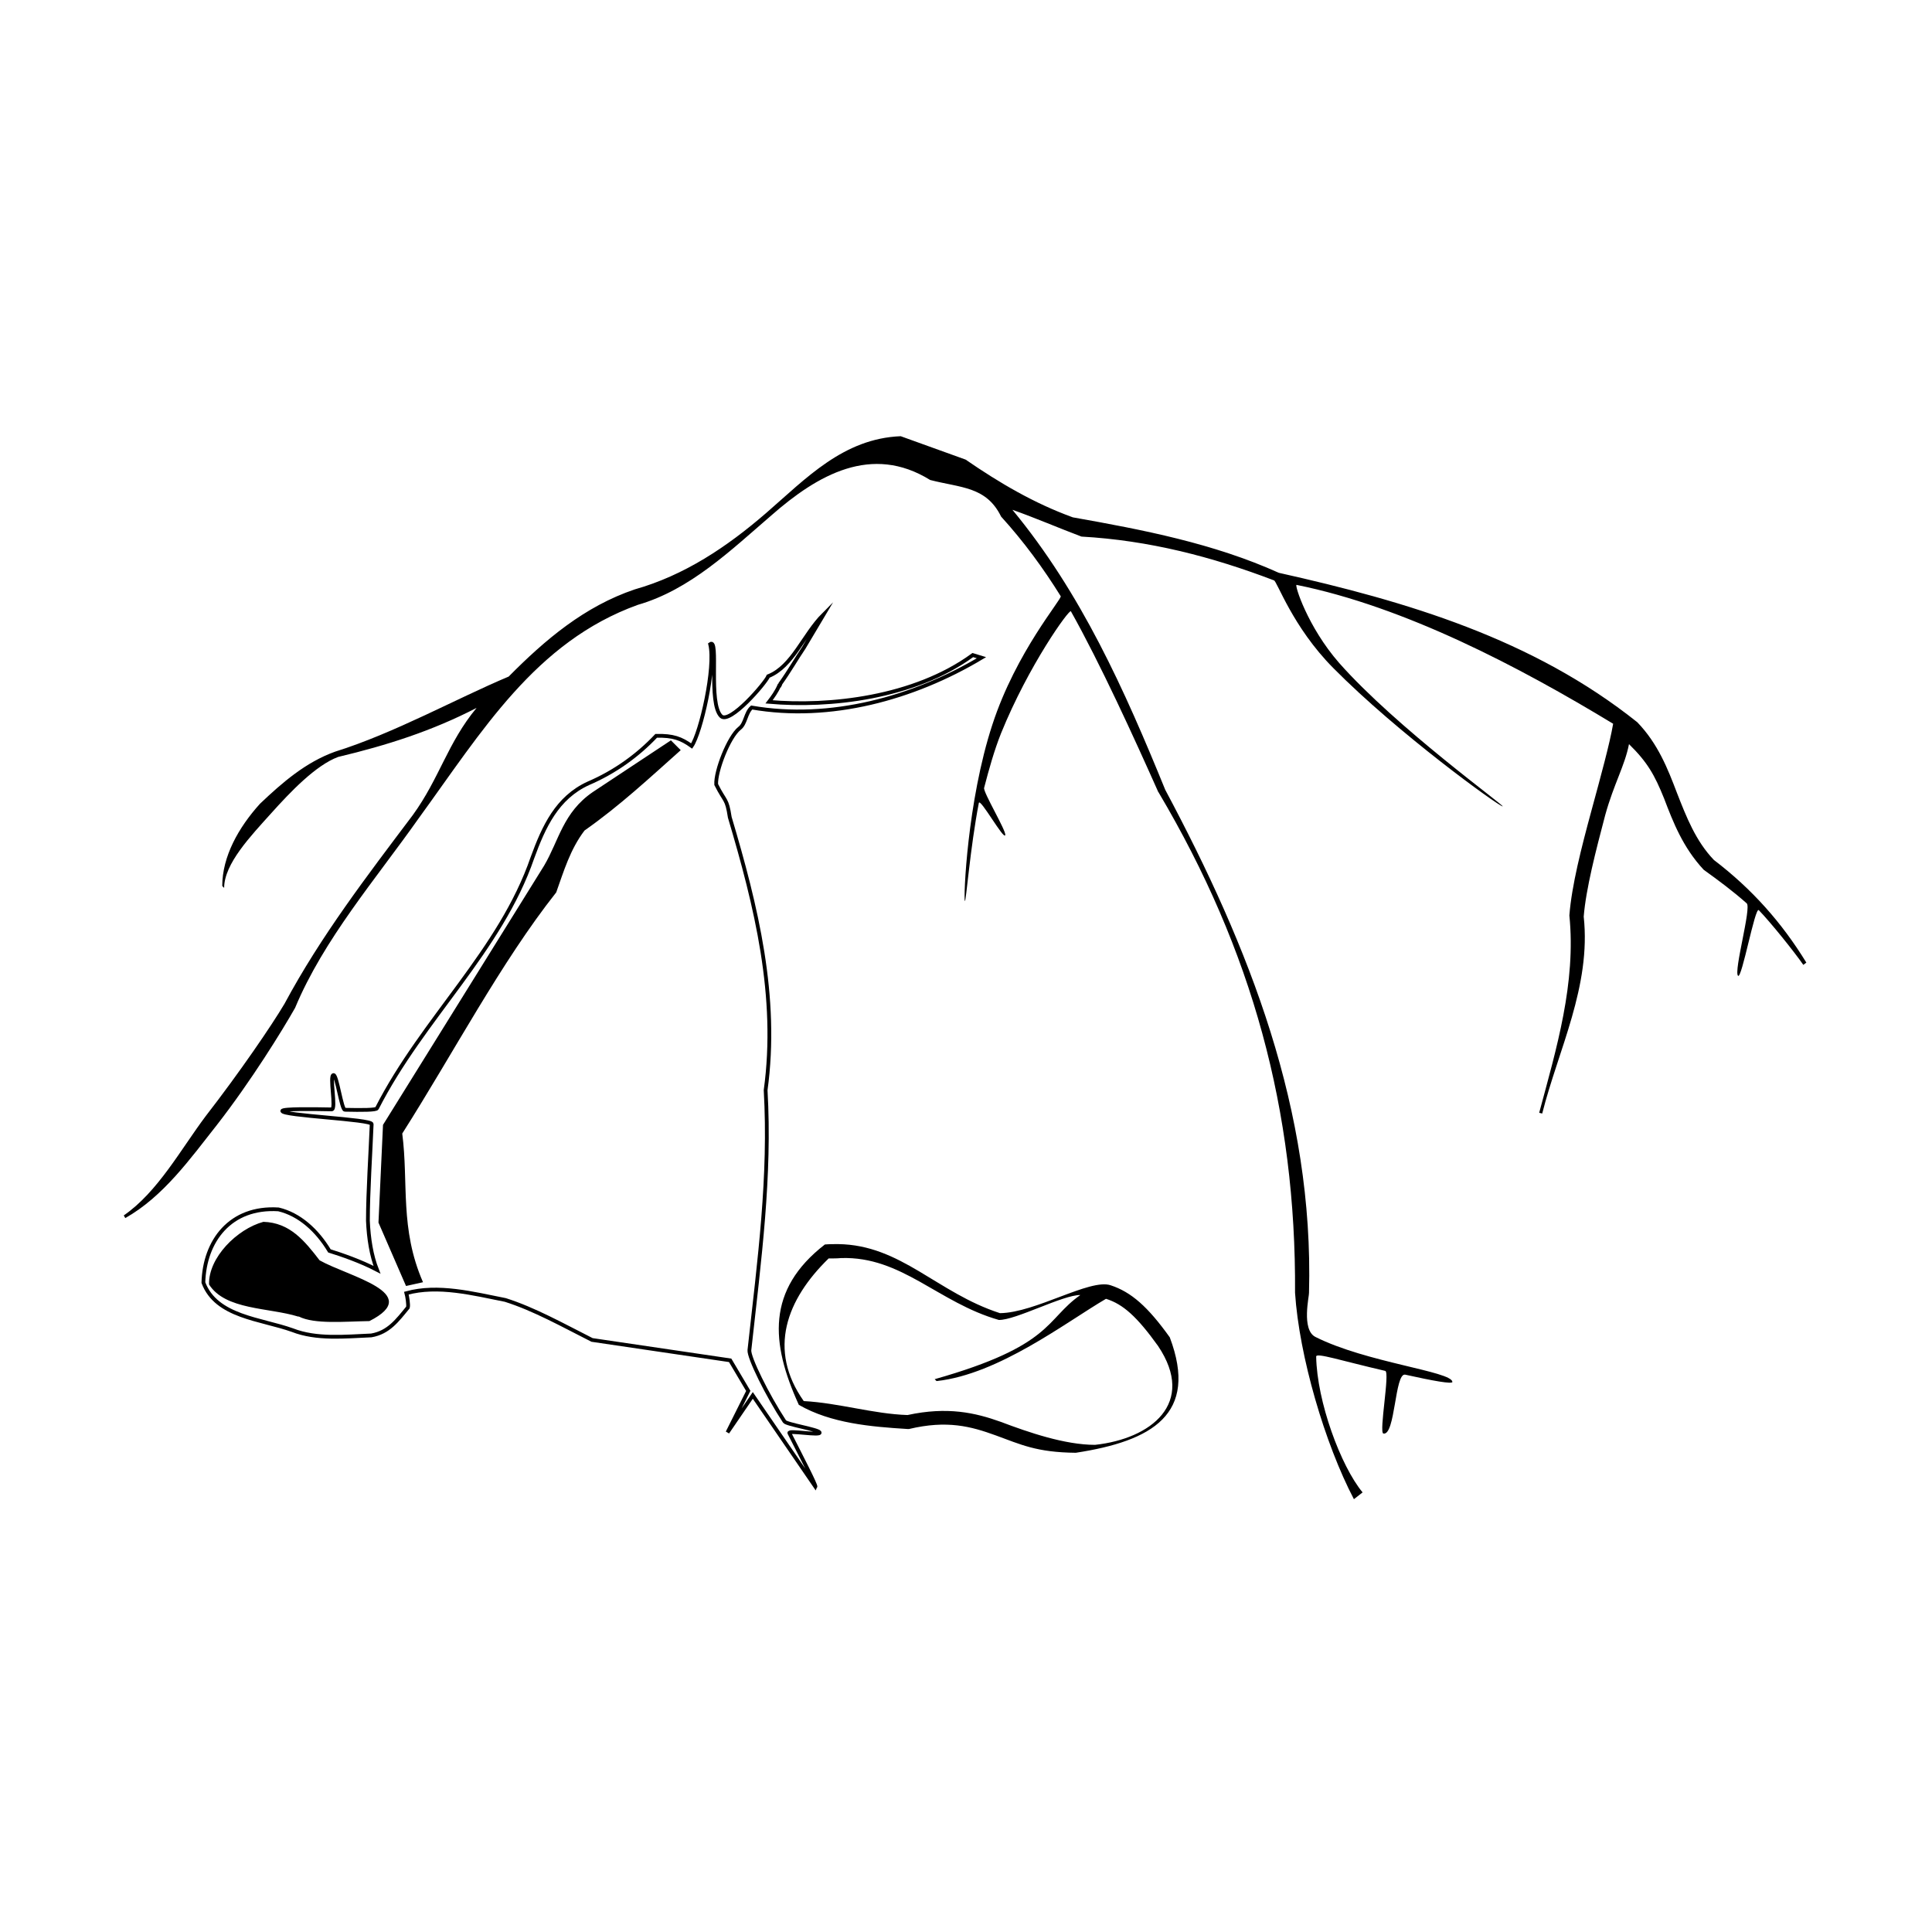
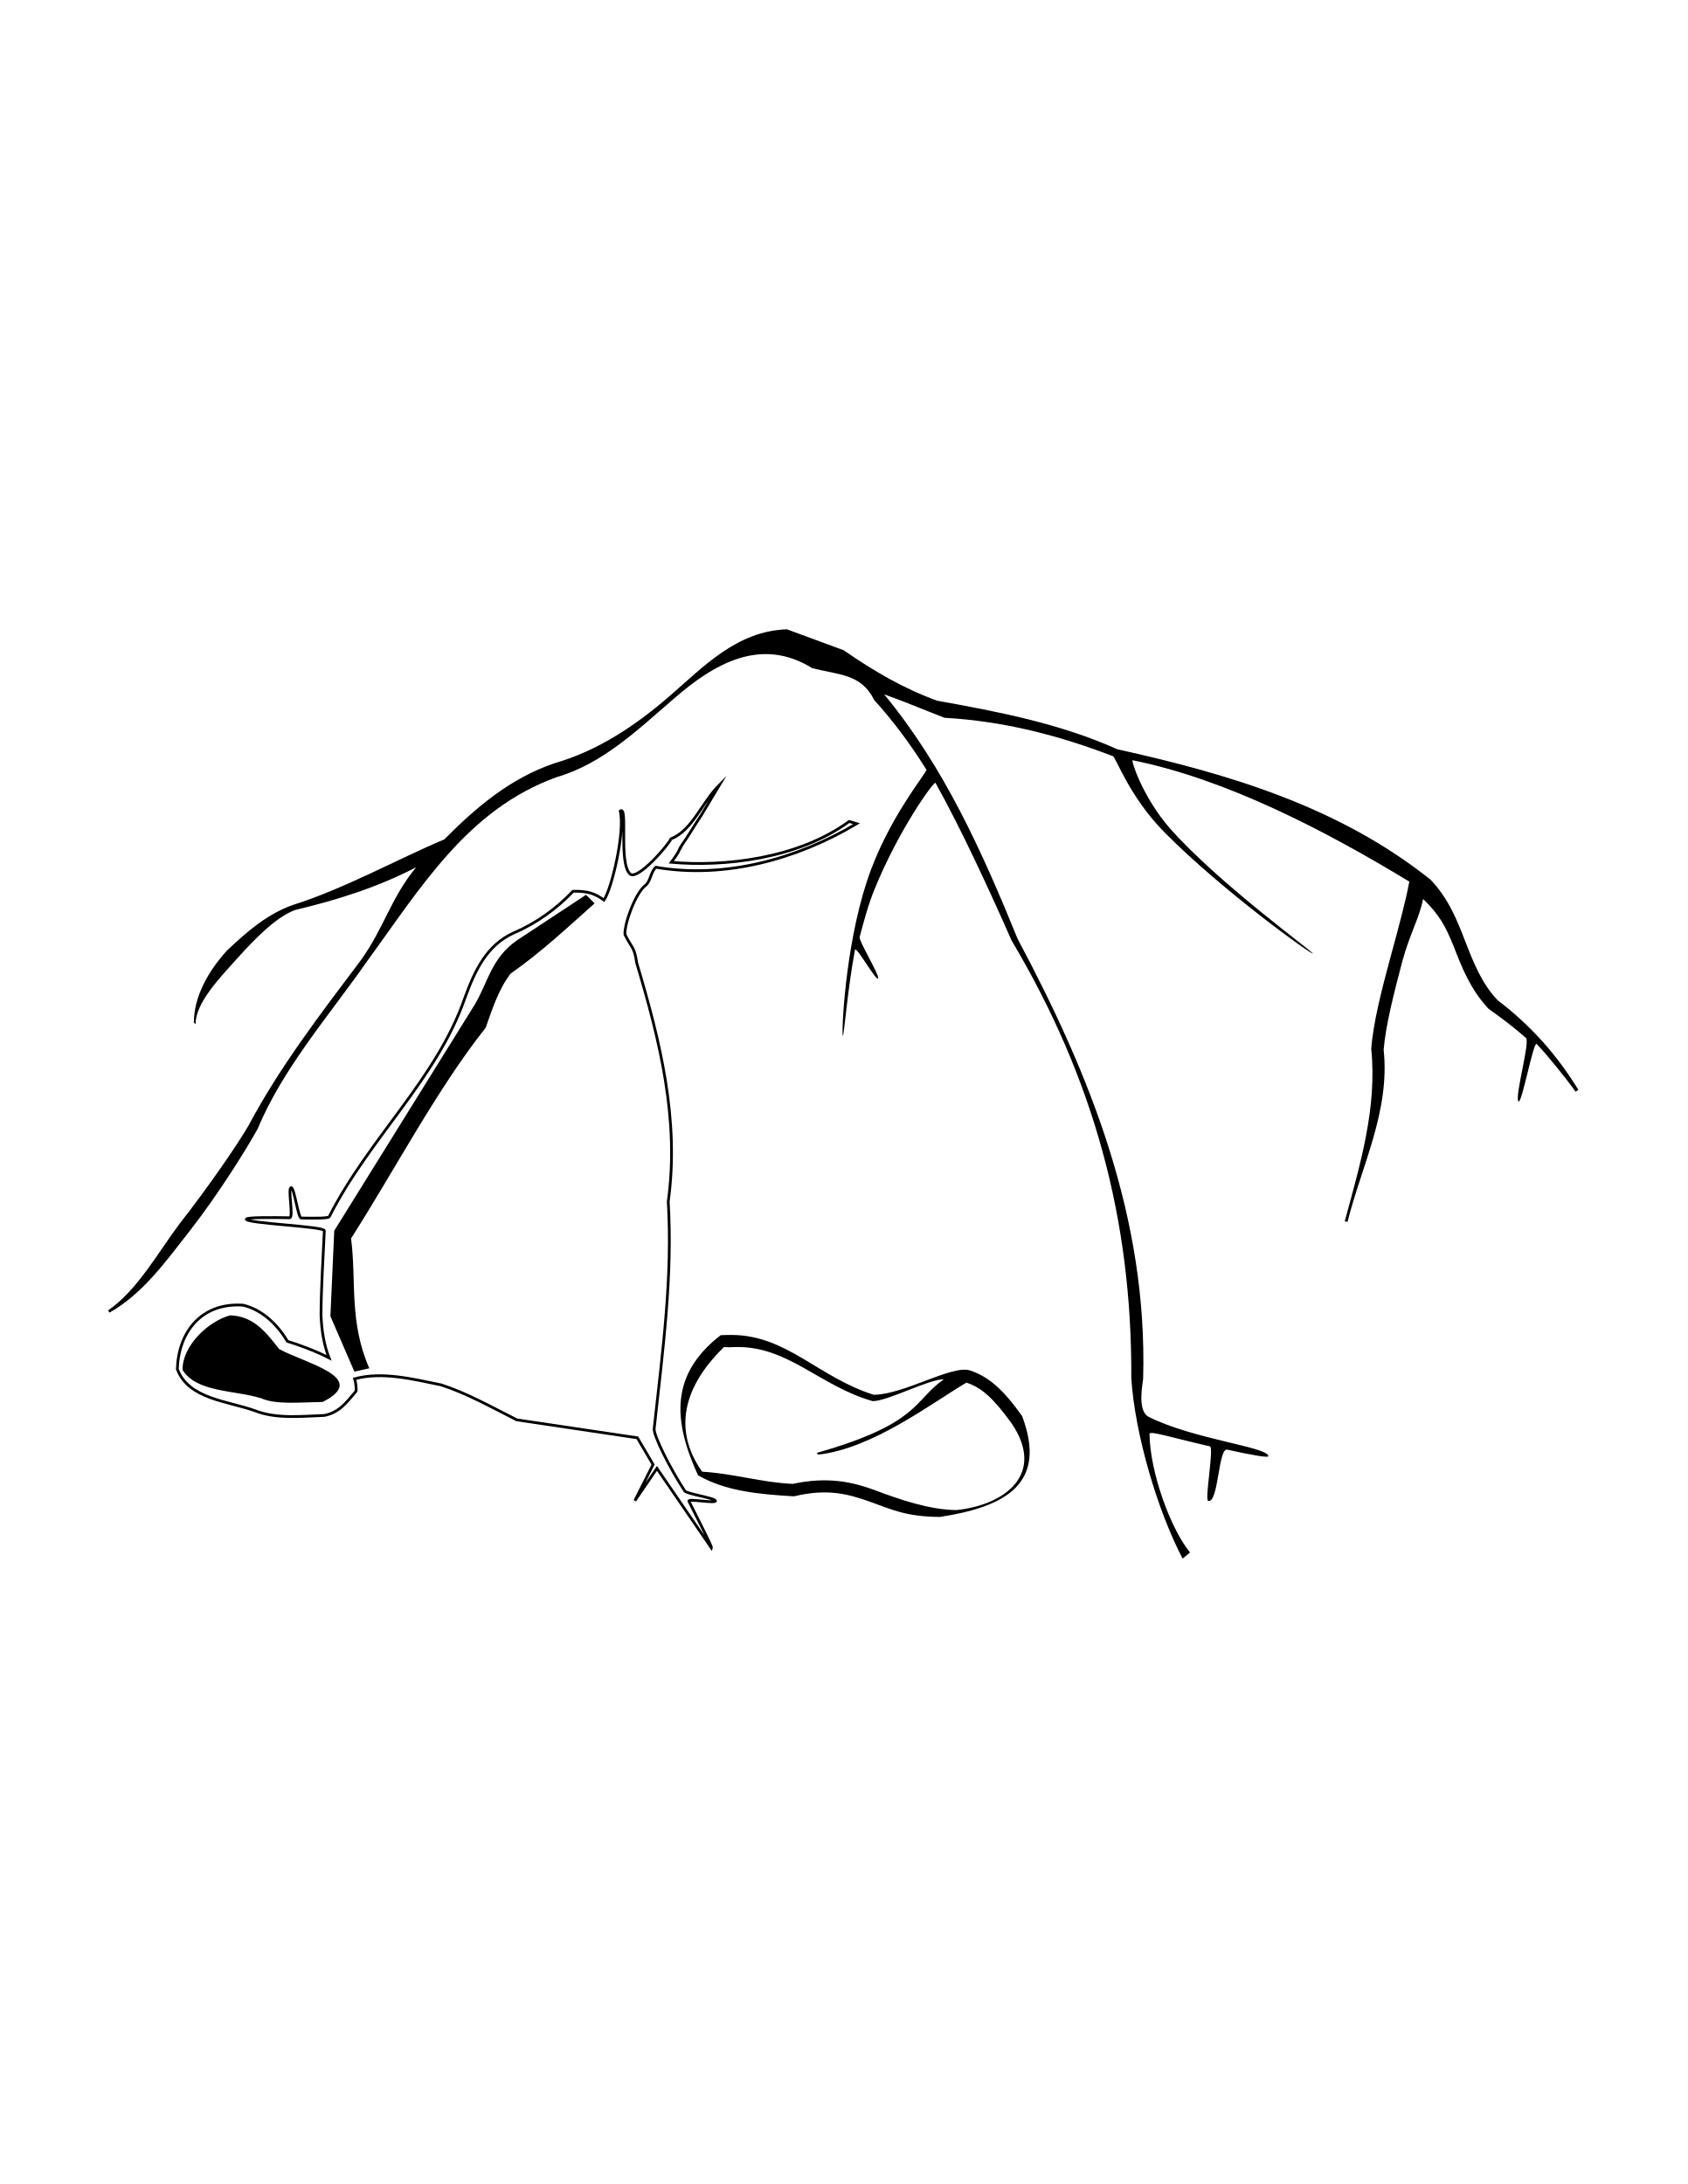
- <svg xmlns="http://www.w3.org/2000/svg" version="1.1" id="Layer_1" x="0px" y="0px" viewBox="0 0 512 512" style="enable-background:new 0 0 512 512;" xml:space="preserve">
-   <path d="M238.7,115.6c-15.2,0.6-25.1,11.2-35.6,20.3c-10.5,9.1-21.8,16.6-34.9,20.3c-13.3,4.5-23.7,13.3-33.4,23.1  c-13.8,5.8-30.3,15-46,19.9c-7.8,2.8-14,8.2-19.9,13.8c-5.7,6.3-10,14-10,21.8l0.5,0.5c0-6.4,7.1-13.8,12.4-19.7  c5.2-5.8,11.9-12.8,17.8-15c13-3.1,24.9-6.9,36.7-13c-7.7,9.3-9.8,18.6-16.9,28.4c-12.2,16.2-24.4,32.1-34,50  c-3.3,5.6-11.9,18.2-20.9,29.8c-6.6,8.8-12.7,20.1-21.7,26.3l0.4,0.7c10.1-5.7,17.2-15.7,24.3-24.7c9.1-11.7,17.3-25,20.7-31  c7.6-18.2,21.3-34,32.8-50.3c16.8-23.1,30.9-46.7,58-56.5c13.9-4,24.7-14.5,35.4-23.7c12.3-10.8,26.6-19,42.1-9.4  c8.1,2.1,14.9,1.7,18.8,9.7c6,6.6,11.2,13.7,15.8,21.1c0.4,0.7-11.8,14.7-18.1,34c-6.7,20.4-7.7,46.1-7.3,46.8  c0.3,0.4,1.4-14.1,3.7-26c0.3-1.5,6.7,10,7,8.5c0.3-1.1-5.9-11.4-5.6-12.5c1.3-5,2.7-10,4.5-14.5c7.3-18,18.1-33,18.5-32.3  c7.8,13.9,16.7,33.4,23.2,48h0.1v0.1c24.7,41.7,36.4,84.2,36.1,132.5c1.1,16.8,7.9,40,15.6,54.7l2.3-1.8c-5.8-7-12.1-24.1-12.3-36  c0-1.1,6.6,1.1,18.3,3.8c1.3,0.3-1.7,16.3-0.5,16.6c3.2,0.7,3-16.2,5.8-15.6c7.2,1.6,12.6,2.6,12.5,1.9c-0.3-2.8-22.8-5.1-36.3-11.9  c-3.8-1.9-1.6-11-1.7-11.7c1.3-48.4-15.8-91.5-38.1-133.3c-10.8-26.5-22.3-52.2-40.5-74.2c6.2,2.2,12.2,4.8,18.3,7.1  c17.8,1,34.5,5.3,51,11.6c0.8,0.1,4.9,12.3,15.7,23.2c17.2,17.4,43.7,36.5,44.9,36.7c1.1,0.2-28.1-20.8-43.3-38  c-8.4-9.6-11.9-20.8-11.3-20.7c28.7,5.8,59,21.7,83.9,36.8c-0.9,5.3-3.3,14-5.8,23.2c-2.6,9.6-5.2,19.7-5.8,27.6  c1.8,17.9-3.4,35.2-8,52.3l0.8,0.2c4.3-17,13-33.7,11-52.2c0.6-7.4,3.2-17.4,5.7-26.9c2.3-8.3,5.2-13.1,6.3-18.8  c4.9,4.8,6.8,8.2,9.3,14.4c2.4,6.3,5,13,10.5,18.9c3.9,2.8,7.8,5.7,11.4,8.9c1.3,1.1-3.5,18-2.3,19.2c1,0.9,4.5-18.4,5.5-17.4  c3.1,3.2,9.3,10.9,11.8,14.5l0.8-0.6c-6.5-10.6-14.4-19.5-24.5-27.2c-4.8-5-7.3-11.4-9.8-17.8c-2.4-6.3-5-13-10.5-18.7  c-27.7-22.1-61-32-95-39.6c-17.3-7.8-36-11.4-54.6-14.7c-10.2-3.7-19.4-9.1-28.4-15.3L238.7,115.6L238.7,115.6z M177.8,196.2  l2.6,2.6c-8.2,7.3-16.1,14.7-25.5,21.3c-3.8,5-5.5,10.8-7.5,16.4c-14.7,18.6-27.2,42.5-40.8,63.9c1.7,13.1-0.7,25.2,5.5,39.4l-4.5,1  l-7.3-16.8l1.2-25.9l42.7-68.7c3.9-6.6,5-14.1,12.9-19.5L177.8,196.2L177.8,196.2z M69.8,323.8c7,0.2,10.9,5,14.9,10.2  c7.6,4.3,27.8,8.7,13.2,16.1c-6.5,0.1-14.5,0.9-18.7-1.2H79c-7.7-2.4-19.3-1.7-23.6-8.5C55.2,333.3,62.8,325.7,69.8,323.8z   M222.1,329.7c-1.1,0-2.3,0-3.5,0.1c-15.5,12-14.4,26.1-6.9,42.5c8.5,4.9,19.1,5.8,28.8,6.4h0.4c10.1-2.4,16.4-0.7,23,1.7  c6.6,2.4,10.8,4.5,21.2,4.6c20.2-3.1,32.6-10.2,24.9-30.6c-5.8-8.1-10.2-12-15.7-13.8s-19.9,7.3-29.3,7.4  C248.3,342.6,238.8,329.9,222.1,329.7L222.1,329.7z M222.9,333.4c16.1-0.5,25.7,11.8,41.8,16.4c4.4,0.1,17.1-6.7,21.6-6.6  c-9.3,6.5-7.2,13.4-38.6,22.3l0.5,0.5c16.5-1.8,34.3-15.6,44.9-21.8c4.5,1.4,8.2,4.7,13.8,12.5c10.2,15.2-1.9,24.6-16.7,26.2  c-8,0-17.6-3.3-25-6.1c-6.7-2.4-14.1-4.1-24.7-1.8c-9.1-0.3-18.2-3.2-27.5-3.7c-9.6-13.6-4.6-26.9,6.6-37.8  C220.8,333.5,221.9,333.5,222.9,333.4L222.9,333.4z" />
-   <path style="fill:none;stroke:#000000;stroke-miterlimit:10;" d="M218.3,162.8c-5.4,5.4-8.2,13.8-14.7,16.4  c-0.8,1.9-10.2,12.8-12.5,10.6c-3.5-3.4-0.5-20.9-2.9-19.1c1.5,6.2-2.5,23.5-4.9,27c-2.8-2-4.9-2.8-9.4-2.7c-4.9,5.2-11,9.6-18,12.6  c-8.3,3.8-11.8,11.5-14.8,19.7c-8.5,24.7-29,42.5-41.2,66.4c-0.2,0.5-4,0.5-8.5,0.4c-0.9,0-2.1-9.2-3-9.2c-1.2,0,0.8,9.1-0.5,9.1  c-5.2-0.1-12.9-0.2-13.1,0.4c-0.1,1.3,23.8,2.2,23.7,3.5c-0.3,7.4-1,18.2-1,25.6c0.2,4.7,0.9,9.2,2.4,13c-4.4-2.3-9.4-4-12.6-5  c-3.3-5.5-8-9.7-13.5-11c-12.8-0.8-19.6,8.4-19.9,19.4c3.4,9.1,15.2,9.6,23.6,12.6c6.4,2.5,13.9,1.7,20.9,1.4c4.6-0.8,6.9-4,9.7-7.4  c0.2-0.7-0.2-3.1-0.4-3.8c8.4-2.3,17.6,0.1,26.2,1.8c7.6,2.4,15.1,6.6,23,10.6l36.6,5.4l4.8,8.1l-5.5,11l6.7-9.8l16.6,24.2  c0.2-0.4-3.7-7.9-6.9-14.2c-0.5-0.9,8.5,0.8,8-0.2c-0.4-0.8-8.8-2.1-9.3-2.9c-4.6-7-9.5-17-9.3-18.9c2.7-24.4,5.6-46,4.3-68.9  c3.4-24.8-2.5-48.8-9.5-72.3c-0.8-5.2-1.2-3.9-3.6-8.7c-0.2-3.5,3.3-12.6,6.2-14.9c1.6-1.2,1.6-4.1,3.2-5.5  c20.8,3.6,42.8-2.4,60.9-13.2l-2.3-0.7c-15.6,11.4-38.1,13.8-54,12.4c1-1.3,2-2.7,2.7-4.3h0.1c0.1-0.2,0.2-0.3,0.2-0.5  c2.3-3.2,4.3-6.7,6.2-9.5L218.3,162.8L218.3,162.8z" />
+ <svg xmlns="http://www.w3.org/2000/svg" version="1.1" id="Layer_1" x="0px" y="0px" width="612px" height="792px" viewBox="0 0 612 792" style="enable-background:new 0 0 612 792;" xml:space="preserve">
+   <path d="M285.3,228.2c-18.2,0.7-30,13.4-42.6,24.3c-12.6,10.9-26.1,19.8-41.7,24.3c-15.9,5.4-28.3,15.9-39.9,27.6  c-16.5,6.9-36.2,17.9-55,23.8c-9.3,3.3-16.7,9.8-23.8,16.5c-6.8,7.5-12,16.7-12,26.1l0.6,0.6c0-7.6,8.5-16.5,14.8-23.5  c6.2-6.9,14.2-15.3,21.3-17.9c15.5-3.7,29.8-8.2,43.9-15.5c-9.2,11.1-11.7,22.2-20.2,33.9c-14.6,19.4-29.2,38.4-40.6,59.8  c-3.9,6.7-14.2,21.8-25,35.6c-7.9,10.5-15.2,24-25.9,31.4l0.5,0.8c12.1-6.8,20.6-18.8,29-29.5c10.9-14,20.7-29.9,24.7-37.1  c9.1-21.8,25.5-40.6,39.2-60.1c20.1-27.6,36.9-55.8,69.3-67.5c16.6-4.8,29.5-17.3,42.3-28.3c14.7-12.9,31.8-22.7,50.3-11.2  c9.7,2.5,17.8,2,22.5,11.6c7.2,7.9,13.4,16.4,18.9,25.2c0.5,0.8-14.1,17.6-21.6,40.6c-8,24.4-9.2,55.1-8.7,55.9  c0.4,0.5,1.7-16.9,4.4-31.1c0.4-1.8,8,12,8.4,10.2c0.4-1.3-7.1-13.6-6.7-14.9c1.6-6,3.2-12,5.4-17.3c8.7-21.5,21.6-39.4,22.1-38.6  c9.3,16.6,20,39.9,27.7,57.4h0.1v0.1c29.5,49.8,43.5,100.6,43.2,158.4c1.3,20.1,9.4,47.8,18.6,65.4l2.7-2.2  c-6.9-8.4-14.5-28.8-14.7-43c0-1.3,7.9,1.3,21.9,4.5c1.6,0.4-2,19.5-0.6,19.8c3.8,0.8,3.6-19.4,6.9-18.6c8.6,1.9,15.1,3.1,14.9,2.3  c-0.4-3.3-27.3-6.1-43.4-14.2c-4.5-2.3-1.9-13.1-2-14c1.6-57.9-18.9-109.4-45.5-159.3c-12.9-31.7-26.7-62.4-48.4-88.7  c7.4,2.6,14.6,5.7,21.9,8.5c21.3,1.2,41.2,6.3,61,13.9c1,0.1,5.9,14.7,18.8,27.7c20.6,20.8,52.2,43.6,53.7,43.9  c1.3,0.2-33.6-24.9-51.8-45.4c-10-11.5-14.2-24.9-13.5-24.7c34.3,6.9,70.5,25.9,100.3,44c-1.1,6.3-3.9,16.7-6.9,27.7  c-3.1,11.5-6.2,23.5-6.9,33c2.2,21.4-4.1,42.1-9.6,62.5l1,0.2c5.1-20.3,15.5-40.3,13.1-62.4c0.7-8.8,3.8-20.8,6.8-32.2  c2.7-9.9,6.2-15.7,7.5-22.5c5.9,5.7,8.1,9.8,11.1,17.2c2.9,7.5,6,15.5,12.6,22.6c4.7,3.3,9.3,6.8,13.6,10.6c1.6,1.3-4.2,21.5-2.7,23  c1.2,1.1,5.4-22,6.6-20.8c3.7,3.8,11.1,13,14.1,17.3l1-0.7c-7.8-12.7-17.2-23.3-29.3-32.5c-5.7-6-8.7-13.6-11.7-21.3  c-2.9-7.5-6-15.5-12.6-22.4c-33.1-26.4-72.9-38.3-113.6-47.3c-20.7-9.3-43-13.6-65.3-17.6c-12.2-4.4-23.2-10.9-33.9-18.3  L285.3,228.2L285.3,228.2z M212.5,324.5l3.1,3.1c-9.8,8.7-19.2,17.6-30.5,25.5c-4.5,6-6.6,12.9-9,19.6  c-17.6,22.2-32.5,50.8-48.8,76.4c2,15.7-0.8,30.1,6.6,47.1l-5.4,1.2l-8.7-20.1l1.4-31l51-82.1c4.7-7.9,6-16.9,15.4-23.3L212.5,324.5  L212.5,324.5z M83.4,477c8.4,0.2,13,6,17.8,12.2c9.1,5.1,33.2,10.4,15.8,19.2c-7.8,0.1-17.3,1.1-22.4-1.4h-0.2  c-9.2-2.9-23.1-2-28.2-10.2C66,488.4,75.1,479.3,83.4,477z M265.5,484.1c-1.3,0-2.7,0-4.2,0.1c-18.5,14.3-17.2,31.2-8.2,50.8  c10.2,5.9,22.8,6.9,34.4,7.6h0.5c12.1-2.9,19.6-0.8,27.5,2s12.9,5.4,25.3,5.5c24.1-3.7,39-12.2,29.8-36.6  c-6.9-9.7-12.2-14.3-18.8-16.5s-23.8,8.7-35,8.8C296.8,499.5,285.4,484.3,265.5,484.1L265.5,484.1z M266.4,488.5  c19.2-0.6,30.7,14.1,50,19.6c5.3,0.1,20.4-8,25.8-7.9c-11.1,7.8-8.6,16-46.1,26.7l0.6,0.6c19.7-2.2,41-18.6,53.7-26.1  c5.4,1.7,9.8,5.6,16.5,14.9c12.2,18.2-2.3,29.4-20,31.3c-9.6,0-21-3.9-29.9-7.3c-8-2.9-16.9-4.9-29.5-2.2  c-10.9-0.4-21.8-3.8-32.9-4.4c-11.5-16.3-5.5-32.2,7.9-45.2C263.9,488.6,265.2,488.6,266.4,488.5L266.4,488.5z" />
+   <path style="fill:none;stroke:#000000;stroke-miterlimit:10;" d="M260.9,284.6c-6.5,6.5-9.8,16.5-17.6,19.6  c-1,2.3-12.2,15.3-14.9,12.7c-4.2-4.1-0.6-25-3.5-22.8c1.8,7.4-3,28.1-5.9,32.3c-3.3-2.4-5.9-3.3-11.2-3.2  c-5.9,6.2-13.1,11.5-21.5,15.1c-9.9,4.5-14.1,13.7-17.7,23.5c-10.2,29.5-34.7,50.8-49.2,79.4c-0.2,0.6-4.8,0.6-10.2,0.5  c-1.1,0-2.5-11-3.6-11c-1.4,0,1,10.9-0.6,10.9c-6.2-0.1-15.4-0.2-15.7,0.5c-0.1,1.6,28.4,2.6,28.3,4.2c-0.4,8.8-1.2,21.8-1.2,30.6  c0.2,5.6,1.1,11,2.9,15.5c-5.3-2.7-11.2-4.8-15.1-6c-3.9-6.6-9.6-11.6-16.1-13.1c-15.3-1-23.4,10-23.8,23.2  c4.1,10.9,18.2,11.5,28.2,15.1c7.7,3,16.6,2,25,1.7c5.5-1,8.2-4.8,11.6-8.8c0.2-0.8-0.2-3.7-0.5-4.5c10-2.7,21,0.1,31.3,2.2  c9.1,2.9,18,7.9,27.5,12.7l43.7,6.5l5.7,9.7l-6.6,13.1l8-11.7l19.8,28.9c0.2-0.5-4.4-9.4-8.2-17c-0.6-1.1,10.2,1,9.6-0.2  c-0.5-1-10.5-2.5-11.1-3.5c-5.5-8.4-11.4-20.3-11.1-22.6c3.2-29.2,6.7-55,5.1-82.4c4.1-29.6-3-58.3-11.4-86.4  c-1-6.2-1.4-4.7-4.3-10.4c-0.2-4.2,3.9-15.1,7.4-17.8c1.9-1.4,1.9-4.9,3.8-6.6c24.9,4.3,51.2-2.9,72.8-15.8l-2.7-0.8  c-18.6,13.6-45.5,16.5-64.5,14.8c1.2-1.6,2.4-3.2,3.2-5.1h0.1c0.1-0.2,0.2-0.4,0.2-0.6c2.7-3.8,5.1-8,7.4-11.4L260.9,284.6  L260.9,284.6z" />
</svg>
